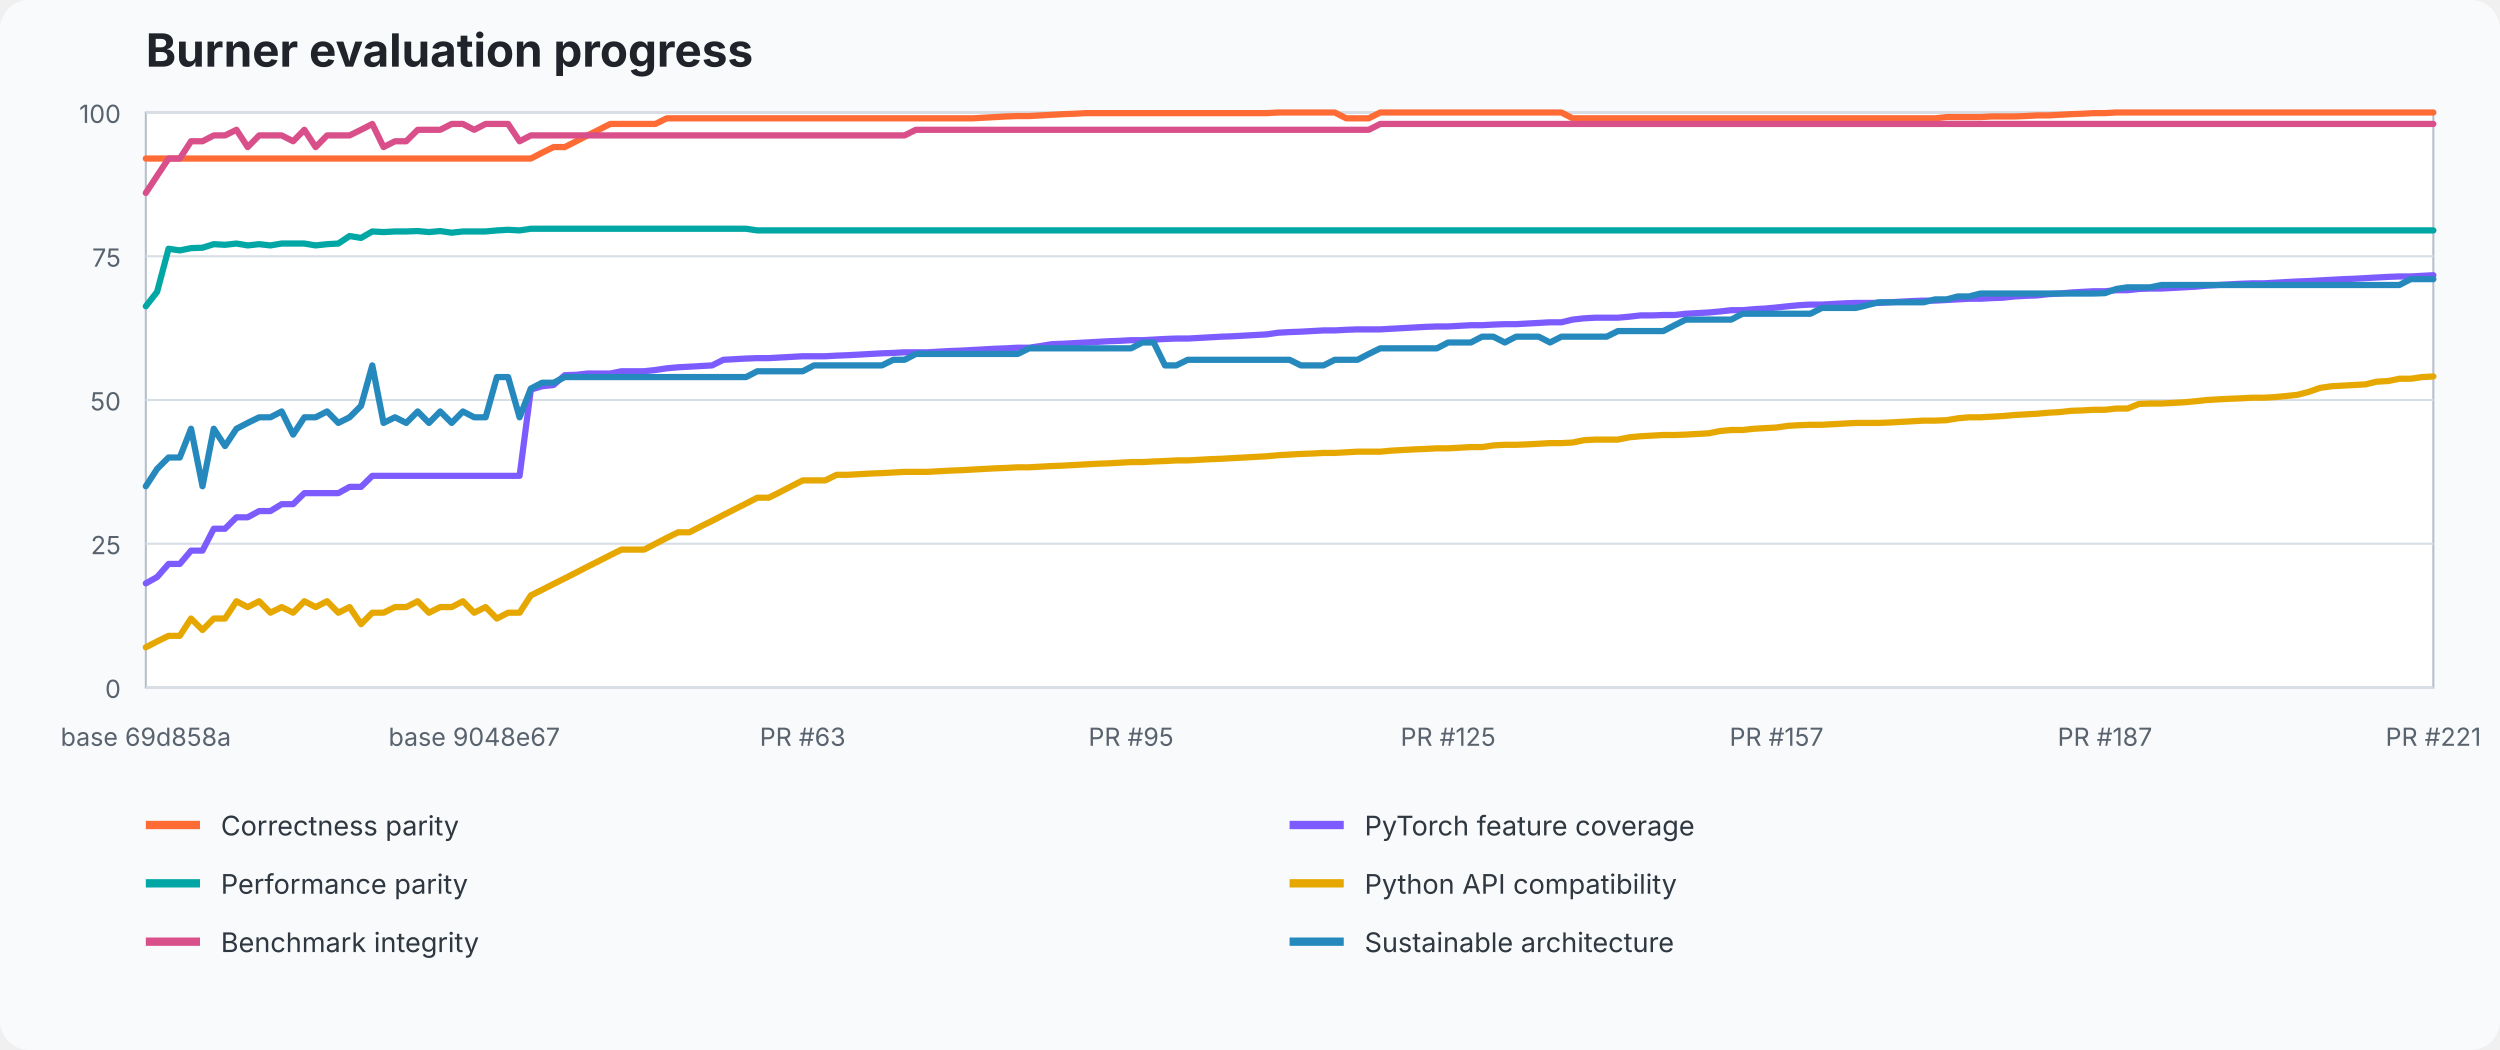
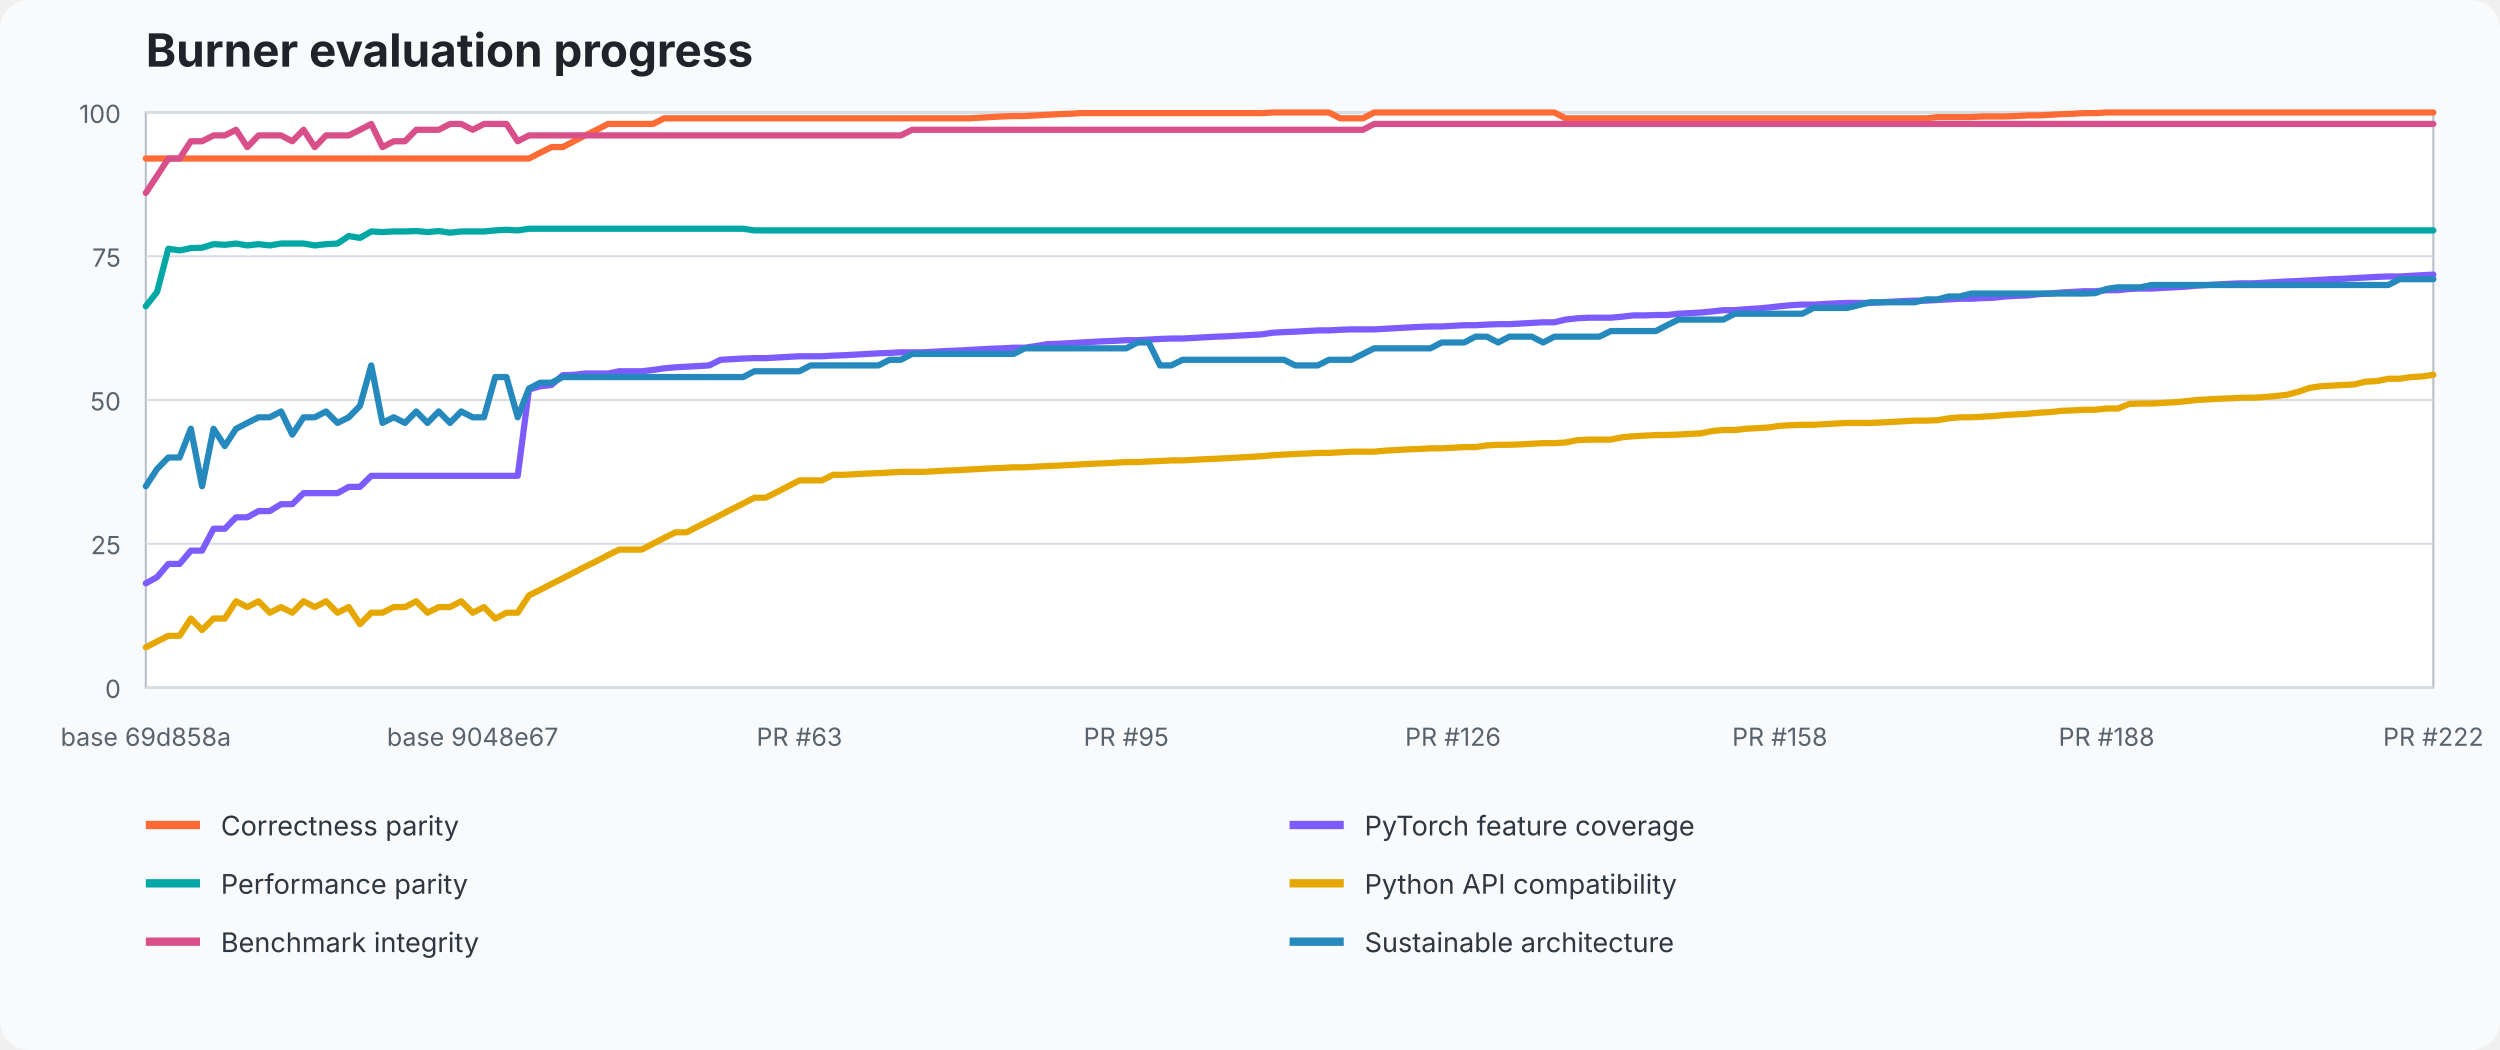
<svg xmlns="http://www.w3.org/2000/svg" width="1200" height="504" viewBox="0 0 1200 504" role="img" aria-labelledby="title desc">
  <style>text{font-family:ui-sans-serif,system-ui,-apple-system,BlinkMacSystemFont,"Segoe UI",sans-serif}.title{font-size:22px;font-weight:700;fill:#20242a}.axis{font-size:12px;fill:#59636e}.legend{font-size:13px;fill:#2f3740}.grid{stroke:#d8dee5;stroke-width:1}.plot{fill:#fff;stroke:#b7c0ca}</style>
  <rect width="100%" height="100%" fill="#f8fafc" rx="14" />
  <text x="70" y="32" class="title">Burner evaluation progress</text>
  <rect x="70" y="54" width="1098" height="276" class="plot" />
  <line x1="70" y1="330" x2="1168" y2="330" class="grid" />
  <text x="58" y="335" text-anchor="end" class="axis">0</text>
  <line x1="70" y1="261" x2="1168" y2="261" class="grid" />
  <text x="58" y="266" text-anchor="end" class="axis">25</text>
  <line x1="70" y1="192" x2="1168" y2="192" class="grid" />
  <text x="58" y="197" text-anchor="end" class="axis">50</text>
  <line x1="70" y1="123" x2="1168" y2="123" class="grid" />
  <text x="58" y="128" text-anchor="end" class="axis">75</text>
  <line x1="70" y1="54" x2="1168" y2="54" class="grid" />
  <text x="58" y="59" text-anchor="end" class="axis">100</text>
-   <polyline points="70.0,76.1 75.4,76.1 80.9,76.1 86.3,76.1 91.7,76.1 97.2,76.1 102.6,76.1 108.0,76.1 113.5,76.1 118.9,76.1 124.4,76.1 129.8,76.1 135.2,76.1 140.7,76.1 146.1,76.1 151.5,76.1 157.0,76.1 162.4,76.1 167.8,76.1 173.3,76.1 178.7,76.1 184.1,76.1 189.6,76.1 195.0,76.1 200.5,76.1 205.9,76.1 211.3,76.1 216.8,76.1 222.2,76.1 227.6,76.1 233.1,76.1 238.5,76.1 243.9,76.1 249.4,76.1 254.8,76.1 260.2,73.3 265.7,70.6 271.1,70.6 276.6,67.8 282.0,65.0 287.4,62.3 292.9,59.5 298.3,59.5 303.7,59.5 309.2,59.5 314.6,59.5 320.0,56.8 325.5,56.8 330.9,56.8 336.3,56.8 341.8,56.8 347.2,56.8 352.7,56.8 358.1,56.8 363.5,56.8 369.0,56.8 374.4,56.8 379.8,56.8 385.3,56.8 390.7,56.8 396.1,56.8 401.6,56.8 407.0,56.8 412.4,56.8 417.9,56.8 423.3,56.8 428.8,56.8 434.2,56.8 439.6,56.8 445.1,56.8 450.5,56.8 455.9,56.8 461.4,56.8 466.8,56.8 472.2,56.5 477.7,56.2 483.1,55.9 488.5,55.7 494.0,55.7 499.4,55.4 504.9,55.1 510.3,54.8 515.7,54.6 521.2,54.3 526.6,54.3 532.0,54.3 537.5,54.3 542.9,54.3 548.3,54.3 553.8,54.3 559.2,54.3 564.6,54.3 570.1,54.3 575.5,54.3 581.0,54.3 586.4,54.3 591.8,54.3 597.3,54.3 602.7,54.3 608.1,54.3 613.6,54.0 619.0,54.0 624.4,54.0 629.9,54.0 635.3,54.0 640.7,54.0 646.2,56.8 651.6,56.8 657.0,56.8 662.5,54.0 667.9,54.0 673.4,54.0 678.8,54.0 684.2,54.0 689.7,54.0 695.1,54.0 700.5,54.0 706.0,54.0 711.4,54.0 716.8,54.0 722.3,54.0 727.7,54.0 733.1,54.0 738.6,54.0 744.0,54.0 749.5,54.0 754.9,56.8 760.3,56.8 765.8,56.8 771.2,56.8 776.6,56.8 782.1,56.8 787.5,56.8 792.9,56.8 798.4,56.8 803.8,56.8 809.2,56.8 814.7,56.8 820.1,56.8 825.6,56.8 831.0,56.8 836.4,56.8 841.9,56.8 847.3,56.8 852.7,56.8 858.2,56.8 863.6,56.8 869.0,56.8 874.5,56.8 879.9,56.8 885.3,56.8 890.8,56.8 896.2,56.8 901.7,56.8 907.1,56.8 912.5,56.8 918.0,56.8 923.4,56.8 928.8,56.8 934.3,56.2 939.7,56.2 945.1,56.2 950.6,56.2 956.0,55.9 961.4,55.9 966.9,55.9 972.3,55.7 977.8,55.4 983.2,55.4 988.6,55.1 994.1,54.8 999.5,54.6 1004.9,54.3 1010.4,54.3 1015.8,54.0 1021.2,54.0 1026.7,54.0 1032.1,54.0 1037.5,54.0 1043.0,54.0 1048.4,54.0 1053.9,54.0 1059.3,54.0 1064.7,54.0 1070.2,54.0 1075.6,54.0 1081.0,54.0 1086.5,54.0 1091.9,54.0 1097.3,54.0 1102.8,54.0 1108.2,54.0 1113.6,54.0 1119.1,54.0 1124.5,54.0 1130.0,54.0 1135.4,54.0 1140.8,54.0 1146.3,54.0 1151.7,54.0 1157.1,54.0 1162.6,54.0 1168.0,54.0" fill="none" stroke="#ff6b35" stroke-width="3" stroke-linejoin="round" stroke-linecap="round" />
-   <polyline points="70.0,280.0 75.4,277.0 80.9,270.7 86.3,270.7 91.7,264.3 97.2,264.3 102.6,253.8 108.0,253.8 113.5,248.3 118.9,248.3 124.4,245.3 129.8,245.3 135.2,242.0 140.7,242.0 146.1,236.7 151.5,236.7 157.0,236.7 162.4,236.7 167.8,233.7 173.3,233.7 178.7,228.4 184.1,228.4 189.6,228.4 195.0,228.4 200.5,228.4 205.9,228.4 211.3,228.4 216.8,228.4 222.2,228.4 227.6,228.4 233.1,228.4 238.5,228.4 243.9,228.4 249.4,228.4 254.8,187.0 260.2,185.4 265.7,184.8 271.1,180.1 276.6,179.9 282.0,179.3 287.4,179.3 292.9,179.3 298.3,178.2 303.7,178.2 309.2,178.2 314.6,177.6 320.0,176.8 325.5,176.3 330.9,176.0 336.3,175.7 341.8,175.4 347.2,172.7 352.7,172.4 358.1,172.1 363.5,171.9 369.0,171.9 374.4,171.6 379.8,171.3 385.3,171.0 390.7,171.0 396.1,171.0 401.6,170.7 407.0,170.5 412.4,170.2 417.9,169.9 423.3,169.6 428.8,169.4 434.2,169.1 439.6,169.1 445.1,169.1 450.5,168.8 455.9,168.5 461.4,168.3 466.8,168.0 472.2,167.7 477.7,167.4 483.1,167.2 488.5,166.9 494.0,166.9 499.4,166.1 504.9,165.2 510.3,165.0 515.7,164.7 521.2,164.4 526.6,164.1 532.0,163.8 537.5,163.6 542.9,163.3 548.3,163.3 553.8,163.0 559.2,162.7 564.6,162.5 570.1,162.5 575.5,162.2 581.0,161.9 586.4,161.6 591.8,161.4 597.3,161.1 602.7,160.8 608.1,160.5 613.6,159.7 619.0,159.4 624.4,159.2 629.9,158.9 635.3,158.6 640.7,158.6 646.2,158.3 651.6,158.1 657.0,158.1 662.5,158.1 667.9,157.8 673.4,157.5 678.8,157.2 684.2,156.9 689.7,156.7 695.1,156.7 700.5,156.4 706.0,156.1 711.4,156.1 716.8,155.8 722.3,155.6 727.7,155.6 733.1,155.3 738.6,155.0 744.0,154.7 749.5,154.7 754.9,153.4 760.3,152.8 765.8,152.5 771.2,152.5 776.6,152.5 782.1,152.0 787.5,151.4 792.9,151.4 798.4,151.2 803.8,151.2 809.2,150.6 814.7,150.3 820.1,150.0 825.6,149.5 831.0,148.9 836.4,148.9 841.9,148.4 847.3,148.1 852.7,147.6 858.2,147.0 863.6,146.5 869.0,146.2 874.5,146.2 879.9,145.9 885.3,145.6 890.8,145.4 896.2,145.4 901.7,145.4 907.1,145.1 912.5,144.8 918.0,144.5 923.4,144.3 928.8,144.3 934.3,144.0 939.7,143.7 945.1,143.4 950.6,143.4 956.0,143.1 961.4,142.9 966.9,142.3 972.3,142.0 977.8,141.8 983.2,141.2 988.6,140.9 994.1,140.4 999.5,140.1 1004.9,139.8 1010.4,139.8 1015.8,139.3 1021.2,139.3 1026.7,138.7 1032.1,138.5 1037.5,138.5 1043.0,138.2 1048.4,137.9 1053.9,137.6 1059.3,137.1 1064.7,136.8 1070.2,136.5 1075.6,136.2 1081.0,136.0 1086.5,136.0 1091.9,135.7 1097.3,135.4 1102.8,135.1 1108.2,134.9 1113.6,134.6 1119.1,134.3 1124.5,134.0 1130.0,133.8 1135.4,133.5 1140.8,133.2 1146.3,132.9 1151.7,132.7 1157.1,132.7 1162.6,132.4 1168.0,132.1" fill="none" stroke="#7c5cff" stroke-width="3" stroke-linejoin="round" stroke-linecap="round" />
-   <polyline points="70.0,147.0 75.4,140.1 80.9,119.4 86.3,120.2 91.7,119.1 97.2,118.9 102.6,117.2 108.0,117.5 113.5,116.9 118.9,117.8 124.4,117.2 129.8,117.8 135.2,116.9 140.7,116.9 146.1,116.9 151.5,117.8 157.0,117.2 162.4,116.9 167.8,113.3 173.3,114.2 178.7,111.1 184.1,111.4 189.6,111.1 195.0,111.1 200.5,110.9 205.9,111.4 211.3,110.9 216.8,111.7 222.2,111.1 227.6,111.1 233.1,111.1 238.5,110.6 243.9,110.3 249.4,110.6 254.8,109.8 260.2,109.8 265.7,109.8 271.1,109.8 276.6,109.8 282.0,109.8 287.4,109.8 292.9,109.8 298.3,109.8 303.7,109.8 309.2,109.8 314.6,109.8 320.0,109.8 325.5,109.8 330.9,109.8 336.3,109.8 341.8,109.8 347.2,109.8 352.7,109.8 358.1,109.8 363.5,110.6 369.0,110.6 374.4,110.6 379.8,110.6 385.3,110.6 390.7,110.6 396.1,110.6 401.6,110.6 407.0,110.6 412.4,110.6 417.9,110.6 423.3,110.6 428.8,110.6 434.2,110.6 439.6,110.6 445.1,110.6 450.5,110.6 455.9,110.6 461.4,110.6 466.8,110.6 472.2,110.6 477.7,110.6 483.1,110.6 488.5,110.6 494.0,110.6 499.4,110.6 504.9,110.6 510.3,110.6 515.7,110.6 521.2,110.6 526.6,110.6 532.0,110.6 537.5,110.6 542.9,110.6 548.3,110.6 553.8,110.6 559.2,110.6 564.6,110.6 570.1,110.6 575.5,110.6 581.0,110.6 586.4,110.6 591.8,110.6 597.3,110.6 602.7,110.6 608.1,110.6 613.6,110.6 619.0,110.6 624.4,110.6 629.9,110.6 635.3,110.6 640.7,110.6 646.2,110.6 651.6,110.6 657.0,110.6 662.5,110.6 667.9,110.6 673.4,110.6 678.8,110.6 684.2,110.6 689.7,110.6 695.1,110.6 700.5,110.6 706.0,110.6 711.4,110.6 716.8,110.6 722.3,110.6 727.7,110.6 733.1,110.6 738.6,110.6 744.0,110.6 749.5,110.6 754.9,110.6 760.3,110.6 765.8,110.6 771.2,110.6 776.6,110.6 782.1,110.6 787.5,110.6 792.9,110.6 798.4,110.6 803.8,110.6 809.2,110.6 814.7,110.6 820.1,110.6 825.6,110.6 831.0,110.6 836.4,110.6 841.9,110.6 847.3,110.6 852.7,110.6 858.2,110.6 863.6,110.6 869.0,110.6 874.5,110.6 879.9,110.6 885.3,110.6 890.8,110.6 896.2,110.6 901.7,110.6 907.1,110.6 912.5,110.6 918.0,110.6 923.4,110.6 928.8,110.6 934.3,110.6 939.7,110.6 945.1,110.6 950.6,110.6 956.0,110.6 961.4,110.6 966.9,110.6 972.3,110.6 977.8,110.6 983.2,110.6 988.6,110.6 994.1,110.6 999.5,110.6 1004.9,110.6 1010.4,110.6 1015.8,110.6 1021.2,110.6 1026.7,110.6 1032.1,110.6 1037.5,110.6 1043.0,110.6 1048.4,110.6 1053.9,110.6 1059.3,110.6 1064.7,110.6 1070.2,110.6 1075.6,110.6 1081.0,110.6 1086.5,110.6 1091.9,110.6 1097.3,110.6 1102.8,110.6 1108.2,110.6 1113.6,110.6 1119.1,110.6 1124.5,110.6 1130.0,110.6 1135.4,110.6 1140.8,110.6 1146.3,110.6 1151.7,110.6 1157.1,110.6 1162.6,110.6 1168.0,110.6" fill="none" stroke="#00a7a5" stroke-width="3" stroke-linejoin="round" stroke-linecap="round" />
-   <polyline points="70.0,310.7 75.4,307.9 80.9,305.2 86.3,305.2 91.7,296.9 97.2,302.4 102.6,296.9 108.0,296.9 113.5,288.6 118.9,291.4 124.4,288.6 129.8,294.1 135.2,291.4 140.7,294.1 146.1,288.6 151.5,291.4 157.0,288.6 162.4,294.1 167.8,291.4 173.3,299.6 178.7,294.1 184.1,294.1 189.6,291.4 195.0,291.4 200.5,288.6 205.9,294.1 211.3,291.4 216.8,291.4 222.2,288.6 227.6,294.1 233.1,291.4 238.5,296.9 243.9,294.1 249.4,294.1 254.8,285.8 260.2,283.1 265.7,280.3 271.1,277.6 276.6,274.8 282.0,272.0 287.4,269.3 292.9,266.5 298.3,263.8 303.7,263.8 309.2,263.8 314.6,261.0 320.0,258.2 325.5,255.5 330.9,255.5 336.3,252.7 341.8,250.0 347.2,247.2 352.7,244.4 358.1,241.7 363.5,238.9 369.0,238.9 374.4,236.2 379.8,233.4 385.3,230.6 390.7,230.6 396.1,230.6 401.6,227.9 407.0,227.9 412.4,227.6 417.9,227.3 423.3,227.1 428.8,226.8 434.2,226.5 439.6,226.5 445.1,226.5 450.5,226.2 455.9,225.9 461.4,225.7 466.8,225.4 472.2,225.1 477.7,224.8 483.1,224.6 488.5,224.3 494.0,224.3 499.4,224.0 504.9,223.7 510.3,223.5 515.7,223.2 521.2,222.9 526.6,222.6 532.0,222.4 537.5,222.1 542.9,221.8 548.3,221.8 553.8,221.5 559.2,221.3 564.6,221.0 570.1,221.0 575.5,220.7 581.0,220.4 586.4,220.2 591.8,219.9 597.3,219.6 602.7,219.3 608.1,219.0 613.6,218.5 619.0,218.2 624.4,217.9 629.9,217.7 635.3,217.4 640.7,217.4 646.2,217.1 651.6,216.8 657.0,216.8 662.5,216.8 667.9,216.3 673.4,216.0 678.8,215.7 684.2,215.5 689.7,215.2 695.1,215.2 700.5,214.9 706.0,214.6 711.4,214.6 716.8,213.8 722.3,213.5 727.7,213.5 733.1,213.3 738.6,213.0 744.0,212.7 749.5,212.7 754.9,212.4 760.3,211.3 765.8,211.0 771.2,211.0 776.6,211.0 782.1,209.9 787.5,209.4 792.9,209.1 798.4,208.8 803.8,208.8 809.2,208.6 814.7,208.3 820.1,208.0 825.6,206.9 831.0,206.4 836.4,206.4 841.9,205.8 847.3,205.5 852.7,205.2 858.2,204.4 863.6,204.1 869.0,203.9 874.5,203.9 879.9,203.6 885.3,203.3 890.8,203.0 896.2,203.0 901.7,203.0 907.1,202.8 912.5,202.5 918.0,202.2 923.4,201.9 928.8,201.9 934.3,201.7 939.7,200.8 945.1,200.3 950.6,200.3 956.0,200.0 961.4,199.7 966.9,199.2 972.3,198.9 977.8,198.6 983.2,198.1 988.6,197.8 994.1,197.2 999.5,197.0 1004.9,196.7 1010.4,196.7 1015.8,196.1 1021.2,196.1 1026.7,193.9 1032.1,193.7 1037.5,193.7 1043.0,193.4 1048.4,193.1 1053.9,192.6 1059.3,192.0 1064.7,191.7 1070.2,191.4 1075.6,191.2 1081.0,190.9 1086.5,190.9 1091.9,190.6 1097.3,190.1 1102.8,189.5 1108.2,188.1 1113.6,186.2 1119.1,185.4 1124.5,185.1 1130.0,184.8 1135.4,184.5 1140.8,183.2 1146.3,182.9 1151.7,181.8 1157.1,181.8 1162.6,181.0 1168.0,180.7" fill="none" stroke="#e6a700" stroke-width="3" stroke-linejoin="round" stroke-linecap="round" />
-   <polyline points="70.0,92.6 75.4,84.4 80.9,76.1 86.3,76.1 91.7,67.8 97.2,67.8 102.6,65.0 108.0,65.0 113.5,62.3 118.9,70.6 124.4,65.0 129.8,65.0 135.2,65.0 140.7,67.8 146.1,62.3 151.5,70.6 157.0,65.0 162.4,65.0 167.8,65.0 173.3,62.3 178.7,59.5 184.1,70.6 189.6,67.8 195.0,67.8 200.5,62.3 205.9,62.3 211.3,62.3 216.8,59.5 222.2,59.5 227.6,62.3 233.1,59.5 238.5,59.5 243.9,59.5 249.4,67.8 254.8,65.0 260.2,65.0 265.7,65.0 271.1,65.0 276.6,65.0 282.0,65.0 287.4,65.0 292.9,65.0 298.3,65.0 303.7,65.0 309.2,65.0 314.6,65.0 320.0,65.0 325.5,65.0 330.9,65.0 336.3,65.0 341.8,65.0 347.2,65.0 352.7,65.0 358.1,65.0 363.5,65.0 369.0,65.0 374.4,65.0 379.8,65.0 385.3,65.0 390.7,65.0 396.1,65.0 401.6,65.0 407.0,65.0 412.4,65.0 417.9,65.0 423.3,65.0 428.8,65.0 434.2,65.0 439.6,62.3 445.1,62.3 450.5,62.3 455.9,62.3 461.4,62.3 466.8,62.3 472.2,62.3 477.7,62.3 483.1,62.3 488.5,62.3 494.0,62.3 499.4,62.3 504.9,62.3 510.3,62.3 515.7,62.3 521.2,62.3 526.6,62.3 532.0,62.3 537.5,62.3 542.9,62.3 548.3,62.3 553.8,62.3 559.2,62.3 564.6,62.3 570.1,62.3 575.5,62.3 581.0,62.3 586.4,62.3 591.8,62.3 597.3,62.3 602.7,62.3 608.1,62.3 613.6,62.3 619.0,62.3 624.4,62.3 629.9,62.3 635.3,62.3 640.7,62.3 646.2,62.3 651.6,62.3 657.0,62.3 662.5,59.5 667.9,59.5 673.4,59.5 678.8,59.5 684.2,59.5 689.7,59.5 695.1,59.5 700.5,59.5 706.0,59.5 711.4,59.5 716.8,59.5 722.3,59.5 727.7,59.5 733.1,59.5 738.6,59.5 744.0,59.5 749.5,59.5 754.9,59.5 760.3,59.5 765.8,59.5 771.2,59.5 776.6,59.5 782.1,59.5 787.5,59.5 792.9,59.5 798.4,59.5 803.8,59.5 809.2,59.5 814.7,59.5 820.1,59.5 825.6,59.5 831.0,59.5 836.4,59.5 841.9,59.5 847.3,59.5 852.7,59.5 858.2,59.5 863.6,59.5 869.0,59.5 874.5,59.5 879.9,59.5 885.3,59.5 890.8,59.5 896.2,59.5 901.7,59.5 907.1,59.5 912.5,59.5 918.0,59.5 923.4,59.5 928.8,59.5 934.3,59.5 939.7,59.5 945.1,59.5 950.6,59.5 956.0,59.5 961.4,59.5 966.9,59.5 972.3,59.5 977.8,59.5 983.2,59.5 988.6,59.5 994.1,59.5 999.5,59.5 1004.9,59.5 1010.4,59.5 1015.8,59.5 1021.2,59.5 1026.7,59.5 1032.1,59.5 1037.5,59.5 1043.0,59.5 1048.4,59.5 1053.9,59.5 1059.3,59.5 1064.7,59.5 1070.2,59.5 1075.6,59.5 1081.0,59.5 1086.5,59.5 1091.9,59.5 1097.3,59.5 1102.8,59.5 1108.2,59.5 1113.6,59.5 1119.1,59.5 1124.5,59.5 1130.0,59.5 1135.4,59.5 1140.8,59.5 1146.3,59.5 1151.7,59.5 1157.1,59.5 1162.6,59.5 1168.0,59.5" fill="none" stroke="#d94f8a" stroke-width="3" stroke-linejoin="round" stroke-linecap="round" />
-   <polyline points="70.0,233.4 75.4,225.1 80.9,219.6 86.3,219.6 91.7,205.8 97.2,233.4 102.6,205.8 108.0,214.1 113.5,205.8 118.9,203.0 124.4,200.3 129.8,200.3 135.2,197.5 140.7,208.6 146.1,200.3 151.5,200.3 157.0,197.5 162.4,203.0 167.8,200.3 173.3,194.8 178.7,175.4 184.1,203.0 189.6,200.3 195.0,203.0 200.5,197.5 205.9,203.0 211.3,197.5 216.8,203.0 222.2,197.5 227.6,200.3 233.1,200.3 238.5,181.0 243.9,181.0 249.4,200.3 254.8,186.5 260.2,183.7 265.7,183.7 271.1,181.0 276.6,181.0 282.0,181.0 287.4,181.0 292.9,181.0 298.3,181.0 303.7,181.0 309.2,181.0 314.6,181.0 320.0,181.0 325.5,181.0 330.9,181.0 336.3,181.0 341.8,181.0 347.2,181.0 352.7,181.0 358.1,181.0 363.5,178.2 369.0,178.2 374.4,178.2 379.8,178.2 385.3,178.2 390.7,175.4 396.1,175.4 401.6,175.4 407.0,175.4 412.4,175.4 417.9,175.4 423.3,175.4 428.8,172.7 434.2,172.7 439.6,169.9 445.1,169.9 450.5,169.9 455.9,169.9 461.4,169.9 466.8,169.9 472.2,169.9 477.7,169.9 483.1,169.9 488.5,169.9 494.0,167.2 499.4,167.2 504.9,167.2 510.3,167.2 515.7,167.2 521.2,167.2 526.6,167.2 532.0,167.2 537.5,167.2 542.9,167.2 548.3,164.4 553.8,164.4 559.2,175.4 564.6,175.4 570.1,172.7 575.5,172.7 581.0,172.7 586.4,172.7 591.8,172.7 597.3,172.7 602.7,172.7 608.1,172.7 613.6,172.7 619.0,172.7 624.4,175.4 629.9,175.4 635.3,175.4 640.7,172.7 646.2,172.7 651.6,172.7 657.0,169.9 662.5,167.2 667.9,167.2 673.4,167.2 678.8,167.2 684.2,167.2 689.7,167.2 695.1,164.4 700.5,164.4 706.0,164.4 711.4,161.6 716.8,161.6 722.3,164.4 727.7,161.6 733.1,161.6 738.6,161.6 744.0,164.4 749.5,161.6 754.9,161.6 760.3,161.6 765.8,161.6 771.2,161.6 776.6,158.9 782.1,158.9 787.5,158.9 792.9,158.9 798.4,158.9 803.8,156.1 809.2,153.4 814.7,153.4 820.1,153.4 825.6,153.4 831.0,153.4 836.4,150.6 841.9,150.6 847.3,150.6 852.7,150.6 858.2,150.6 863.6,150.6 869.0,150.6 874.5,147.8 879.9,147.8 885.3,147.8 890.8,147.8 896.2,146.5 901.7,145.1 907.1,145.1 912.5,145.1 918.0,145.1 923.4,145.1 928.8,143.7 934.3,143.7 939.7,142.3 945.1,142.3 950.6,140.9 956.0,140.9 961.4,140.9 966.9,140.9 972.3,140.9 977.8,140.9 983.2,140.9 988.6,140.9 994.1,140.9 999.5,140.9 1004.9,140.9 1010.4,140.7 1015.8,138.7 1021.2,137.9 1026.7,137.9 1032.1,137.9 1037.5,136.8 1043.0,136.8 1048.4,136.8 1053.9,136.8 1059.3,136.8 1064.7,136.8 1070.2,136.8 1075.6,136.8 1081.0,136.8 1086.5,136.8 1091.9,136.8 1097.3,136.8 1102.8,136.8 1108.2,136.8 1113.6,136.8 1119.1,136.8 1124.5,136.8 1130.0,136.8 1135.4,136.8 1140.8,136.8 1146.3,136.8 1151.7,136.8 1157.1,134.0 1162.6,134.0 1168.0,134.0" fill="none" stroke="#2589bd" stroke-width="3" stroke-linejoin="round" stroke-linecap="round" />
+   <polyline points="70.0,76.1 75.4,76.1 80.8,76.1 86.2,76.1 91.6,76.1 97.0,76.1 102.5,76.1 107.9,76.1 113.3,76.1 118.7,76.1 124.1,76.1 129.5,76.1 134.9,76.1 140.3,76.1 145.7,76.1 151.1,76.1 156.5,76.1 162.0,76.1 167.4,76.1 172.8,76.1 178.2,76.1 183.6,76.1 189.0,76.1 194.4,76.1 199.8,76.1 205.2,76.1 210.6,76.1 216.0,76.1 221.4,76.1 226.9,76.1 232.3,76.1 237.7,76.1 243.1,76.1 248.5,76.1 253.9,76.1 259.3,73.3 264.7,70.6 270.1,70.6 275.5,67.8 280.9,65.0 286.4,62.3 291.8,59.5 297.2,59.5 302.6,59.5 308.0,59.5 313.4,59.5 318.8,56.8 324.2,56.8 329.6,56.8 335.0,56.8 340.4,56.8 345.9,56.8 351.3,56.8 356.7,56.8 362.1,56.8 367.5,56.8 372.9,56.8 378.3,56.8 383.7,56.8 389.1,56.8 394.5,56.8 399.9,56.8 405.3,56.8 410.8,56.8 416.2,56.8 421.6,56.8 427.0,56.8 432.4,56.8 437.8,56.8 443.2,56.8 448.6,56.8 454.0,56.8 459.4,56.8 464.8,56.8 470.3,56.5 475.7,56.2 481.1,55.9 486.5,55.7 491.9,55.7 497.3,55.4 502.7,55.1 508.1,54.8 513.5,54.6 518.9,54.3 524.3,54.3 529.8,54.3 535.2,54.3 540.6,54.3 546.0,54.3 551.4,54.3 556.8,54.3 562.2,54.3 567.6,54.3 573.0,54.3 578.4,54.3 583.8,54.3 589.3,54.3 594.7,54.3 600.1,54.3 605.5,54.3 610.9,54.0 616.3,54.0 621.7,54.0 627.1,54.0 632.5,54.0 637.9,54.0 643.3,56.8 648.7,56.8 654.2,56.8 659.6,54.0 665.0,54.0 670.4,54.0 675.8,54.0 681.2,54.0 686.6,54.0 692.0,54.0 697.4,54.0 702.8,54.0 708.2,54.0 713.7,54.0 719.1,54.0 724.5,54.0 729.9,54.0 735.3,54.0 740.7,54.0 746.1,54.0 751.5,56.8 756.9,56.8 762.3,56.8 767.7,56.8 773.2,56.8 778.6,56.8 784.0,56.8 789.4,56.8 794.8,56.8 800.2,56.8 805.6,56.8 811.0,56.8 816.4,56.8 821.8,56.8 827.2,56.8 832.7,56.8 838.1,56.8 843.5,56.8 848.9,56.8 854.3,56.8 859.7,56.8 865.1,56.8 870.5,56.8 875.9,56.8 881.3,56.8 886.7,56.8 892.1,56.8 897.6,56.8 903.0,56.8 908.4,56.8 913.8,56.8 919.2,56.8 924.6,56.8 930.0,56.2 935.4,56.2 940.8,56.2 946.2,56.2 951.6,55.9 957.1,55.9 962.5,55.9 967.9,55.7 973.3,55.4 978.7,55.4 984.1,55.1 989.5,54.8 994.9,54.6 1000.3,54.3 1005.7,54.3 1011.1,54.0 1016.6,54.0 1022.0,54.0 1027.4,54.0 1032.8,54.0 1038.2,54.0 1043.6,54.0 1049.0,54.0 1054.4,54.0 1059.8,54.0 1065.2,54.0 1070.6,54.0 1076.0,54.0 1081.5,54.0 1086.9,54.0 1092.3,54.0 1097.7,54.0 1103.1,54.0 1108.5,54.0 1113.9,54.0 1119.3,54.0 1124.7,54.0 1130.1,54.0 1135.5,54.0 1141.0,54.0 1146.4,54.0 1151.8,54.0 1157.2,54.0 1162.6,54.0 1168.0,54.0" fill="none" stroke="#ff6b35" stroke-width="3" stroke-linejoin="round" stroke-linecap="round" />
+   <polyline points="70.0,280.0 75.4,277.0 80.8,270.7 86.2,270.7 91.6,264.3 97.0,264.3 102.5,253.8 107.9,253.8 113.3,248.3 118.7,248.3 124.1,245.3 129.5,245.3 134.9,242.0 140.3,242.0 145.7,236.7 151.1,236.7 156.5,236.7 162.0,236.7 167.4,233.7 172.8,233.7 178.2,228.4 183.6,228.4 189.0,228.4 194.4,228.4 199.8,228.4 205.2,228.4 210.6,228.4 216.0,228.4 221.4,228.4 226.9,228.4 232.3,228.4 237.7,228.4 243.1,228.4 248.5,228.4 253.9,187.0 259.3,185.4 264.7,184.8 270.1,180.1 275.5,179.9 280.9,179.3 286.4,179.3 291.8,179.3 297.2,178.2 302.6,178.2 308.0,178.2 313.4,177.6 318.8,176.8 324.2,176.3 329.6,176.0 335.0,175.7 340.4,175.4 345.9,172.7 351.3,172.4 356.7,172.1 362.1,171.9 367.5,171.9 372.9,171.6 378.3,171.3 383.7,171.0 389.1,171.0 394.5,171.0 399.9,170.7 405.3,170.5 410.8,170.2 416.2,169.9 421.6,169.6 427.0,169.4 432.4,169.1 437.8,169.1 443.2,169.1 448.6,168.8 454.0,168.5 459.4,168.3 464.8,168.0 470.3,167.7 475.7,167.4 481.1,167.2 486.5,166.9 491.9,166.9 497.3,166.1 502.7,165.2 508.1,165.0 513.5,164.7 518.9,164.4 524.3,164.1 529.8,163.8 535.2,163.6 540.6,163.3 546.0,163.3 551.4,163.0 556.8,162.7 562.2,162.5 567.6,162.5 573.0,162.2 578.4,161.9 583.8,161.6 589.3,161.4 594.7,161.1 600.1,160.8 605.5,160.5 610.9,159.7 616.3,159.4 621.7,159.2 627.1,158.9 632.5,158.6 637.9,158.6 643.3,158.3 648.7,158.1 654.2,158.1 659.6,158.1 665.0,157.8 670.4,157.5 675.8,157.2 681.2,156.9 686.6,156.7 692.0,156.7 697.4,156.4 702.8,156.1 708.2,156.1 713.7,155.8 719.1,155.6 724.5,155.6 729.9,155.3 735.3,155.0 740.7,154.7 746.1,154.7 751.5,153.4 756.9,152.8 762.3,152.5 767.7,152.5 773.2,152.5 778.6,152.0 784.0,151.4 789.4,151.4 794.8,151.2 800.2,151.2 805.6,150.6 811.0,150.3 816.4,150.0 821.8,149.5 827.2,148.9 832.7,148.9 838.1,148.4 843.5,148.1 848.9,147.6 854.3,147.0 859.7,146.5 865.1,146.2 870.5,146.2 875.9,145.9 881.3,145.6 886.7,145.4 892.1,145.4 897.6,145.4 903.0,145.1 908.4,144.8 913.8,144.5 919.2,144.3 924.6,144.3 930.0,144.0 935.4,143.7 940.8,143.4 946.2,143.4 951.6,143.1 957.1,142.9 962.5,142.3 967.9,142.0 973.3,141.8 978.7,141.2 984.1,140.9 989.5,140.4 994.9,140.1 1000.3,139.8 1005.7,139.8 1011.1,139.3 1016.6,139.3 1022.0,138.7 1027.4,138.5 1032.8,138.5 1038.2,138.2 1043.6,137.9 1049.0,137.6 1054.4,137.1 1059.8,136.8 1065.2,136.5 1070.6,136.2 1076.0,136.0 1081.5,136.0 1086.9,135.7 1092.3,135.4 1097.7,135.1 1103.1,134.9 1108.5,134.6 1113.9,134.3 1119.3,134.0 1124.7,133.8 1130.1,133.5 1135.5,133.2 1141.0,132.9 1146.4,132.7 1151.8,132.7 1157.2,132.4 1162.6,132.1 1168.0,131.8" fill="none" stroke="#7c5cff" stroke-width="3" stroke-linejoin="round" stroke-linecap="round" />
+   <polyline points="70.0,147.0 75.4,140.1 80.8,119.4 86.2,120.2 91.6,119.1 97.0,118.9 102.5,117.2 107.9,117.5 113.3,116.9 118.7,117.8 124.1,117.2 129.5,117.8 134.9,116.9 140.3,116.9 145.7,116.9 151.1,117.8 156.5,117.2 162.0,116.9 167.4,113.3 172.8,114.2 178.2,111.1 183.6,111.4 189.0,111.1 194.4,111.1 199.8,110.9 205.2,111.4 210.6,110.9 216.0,111.7 221.4,111.1 226.9,111.1 232.3,111.1 237.7,110.6 243.1,110.3 248.5,110.6 253.9,109.8 259.3,109.8 264.7,109.8 270.1,109.8 275.5,109.8 280.9,109.8 286.4,109.8 291.8,109.8 297.2,109.8 302.6,109.8 308.0,109.8 313.4,109.8 318.8,109.8 324.2,109.8 329.6,109.8 335.0,109.8 340.4,109.8 345.9,109.8 351.3,109.8 356.7,109.8 362.1,110.6 367.5,110.6 372.9,110.6 378.3,110.6 383.7,110.6 389.1,110.6 394.5,110.6 399.9,110.6 405.3,110.6 410.8,110.6 416.2,110.6 421.6,110.6 427.0,110.6 432.4,110.6 437.8,110.6 443.2,110.6 448.6,110.6 454.0,110.6 459.4,110.6 464.8,110.6 470.3,110.6 475.7,110.6 481.1,110.6 486.5,110.6 491.9,110.6 497.3,110.6 502.7,110.6 508.1,110.6 513.5,110.6 518.9,110.6 524.3,110.6 529.8,110.6 535.2,110.6 540.6,110.6 546.0,110.6 551.4,110.6 556.8,110.6 562.2,110.6 567.6,110.6 573.0,110.6 578.4,110.6 583.8,110.6 589.3,110.6 594.7,110.6 600.1,110.6 605.5,110.6 610.9,110.6 616.3,110.6 621.7,110.6 627.1,110.6 632.5,110.6 637.9,110.6 643.3,110.6 648.7,110.6 654.2,110.6 659.6,110.6 665.0,110.6 670.4,110.6 675.8,110.6 681.2,110.6 686.6,110.6 692.0,110.6 697.4,110.6 702.8,110.6 708.2,110.6 713.7,110.6 719.1,110.6 724.5,110.6 729.9,110.6 735.3,110.6 740.7,110.6 746.1,110.6 751.5,110.6 756.9,110.6 762.3,110.6 767.7,110.6 773.2,110.6 778.6,110.6 784.0,110.6 789.4,110.6 794.8,110.6 800.2,110.6 805.6,110.6 811.0,110.6 816.4,110.6 821.8,110.6 827.2,110.6 832.7,110.6 838.1,110.6 843.5,110.6 848.9,110.6 854.3,110.6 859.7,110.6 865.1,110.6 870.5,110.6 875.9,110.6 881.3,110.6 886.7,110.6 892.1,110.6 897.6,110.6 903.0,110.6 908.4,110.6 913.8,110.6 919.2,110.6 924.6,110.6 930.0,110.6 935.4,110.6 940.8,110.6 946.2,110.6 951.6,110.6 957.1,110.6 962.5,110.6 967.9,110.6 973.3,110.6 978.7,110.6 984.1,110.6 989.5,110.6 994.9,110.6 1000.3,110.6 1005.7,110.6 1011.1,110.6 1016.6,110.6 1022.0,110.6 1027.4,110.6 1032.8,110.6 1038.2,110.6 1043.6,110.6 1049.0,110.6 1054.4,110.6 1059.8,110.6 1065.2,110.6 1070.6,110.6 1076.0,110.6 1081.5,110.6 1086.9,110.6 1092.3,110.6 1097.7,110.6 1103.1,110.6 1108.5,110.6 1113.9,110.6 1119.3,110.6 1124.7,110.6 1130.1,110.6 1135.5,110.6 1141.0,110.6 1146.4,110.6 1151.8,110.6 1157.2,110.6 1162.6,110.6 1168.0,110.6" fill="none" stroke="#00a7a5" stroke-width="3" stroke-linejoin="round" stroke-linecap="round" />
+   <polyline points="70.0,310.7 75.4,307.9 80.8,305.2 86.2,305.2 91.6,296.9 97.0,302.4 102.5,296.9 107.9,296.9 113.3,288.6 118.7,291.4 124.1,288.6 129.5,294.1 134.9,291.4 140.3,294.1 145.7,288.6 151.1,291.4 156.5,288.6 162.0,294.1 167.4,291.4 172.8,299.6 178.2,294.1 183.6,294.1 189.0,291.4 194.4,291.4 199.8,288.6 205.2,294.1 210.6,291.4 216.0,291.4 221.4,288.6 226.9,294.1 232.3,291.4 237.7,296.9 243.1,294.1 248.5,294.1 253.9,285.8 259.3,283.1 264.7,280.3 270.1,277.6 275.5,274.8 280.9,272.0 286.4,269.3 291.8,266.5 297.2,263.8 302.6,263.8 308.0,263.8 313.4,261.0 318.8,258.2 324.2,255.5 329.6,255.5 335.0,252.7 340.4,250.0 345.9,247.2 351.3,244.4 356.7,241.7 362.1,238.9 367.5,238.9 372.9,236.2 378.3,233.4 383.7,230.6 389.1,230.6 394.5,230.6 399.9,227.9 405.3,227.9 410.8,227.6 416.2,227.3 421.6,227.1 427.0,226.8 432.4,226.5 437.8,226.5 443.2,226.5 448.6,226.2 454.0,225.9 459.4,225.7 464.8,225.4 470.3,225.1 475.7,224.8 481.1,224.6 486.5,224.3 491.9,224.3 497.3,224.0 502.7,223.7 508.1,223.5 513.5,223.2 518.9,222.9 524.3,222.6 529.8,222.4 535.2,222.1 540.6,221.8 546.0,221.8 551.4,221.5 556.8,221.3 562.2,221.0 567.6,221.0 573.0,220.7 578.4,220.4 583.8,220.2 589.3,219.9 594.7,219.6 600.1,219.3 605.5,219.0 610.9,218.5 616.3,218.2 621.7,217.9 627.1,217.7 632.5,217.4 637.9,217.4 643.3,217.1 648.7,216.8 654.2,216.8 659.6,216.8 665.0,216.3 670.4,216.0 675.8,215.7 681.2,215.5 686.6,215.2 692.0,215.2 697.4,214.9 702.8,214.6 708.2,214.6 713.7,213.8 719.1,213.5 724.5,213.5 729.9,213.3 735.3,213.0 740.7,212.7 746.1,212.7 751.5,212.4 756.9,211.3 762.3,211.0 767.7,211.0 773.2,211.0 778.6,209.9 784.0,209.4 789.4,209.1 794.8,208.8 800.2,208.8 805.6,208.6 811.0,208.3 816.4,208.0 821.8,206.9 827.2,206.4 832.7,206.4 838.1,205.8 843.5,205.5 848.9,205.2 854.3,204.4 859.7,204.1 865.1,203.9 870.5,203.9 875.9,203.6 881.3,203.3 886.7,203.0 892.1,203.0 897.6,203.0 903.0,202.8 908.4,202.5 913.8,202.2 919.2,201.9 924.6,201.9 930.0,201.7 935.4,200.8 940.8,200.3 946.2,200.3 951.6,200.0 957.1,199.7 962.5,199.2 967.9,198.9 973.3,198.6 978.7,198.1 984.1,197.8 989.5,197.2 994.9,197.0 1000.3,196.7 1005.7,196.7 1011.1,196.1 1016.6,196.1 1022.0,193.9 1027.4,193.7 1032.8,193.7 1038.2,193.4 1043.6,193.1 1049.0,192.6 1054.4,192.0 1059.8,191.7 1065.2,191.4 1070.6,191.2 1076.0,190.9 1081.5,190.9 1086.9,190.6 1092.3,190.1 1097.7,189.5 1103.1,188.1 1108.5,186.2 1113.9,185.4 1119.3,185.1 1124.7,184.8 1130.1,184.5 1135.5,183.2 1141.0,182.9 1146.4,181.8 1151.8,181.8 1157.2,181.0 1162.6,180.7 1168.0,179.9" fill="none" stroke="#e6a700" stroke-width="3" stroke-linejoin="round" stroke-linecap="round" />
+   <polyline points="70.0,92.6 75.4,84.4 80.8,76.1 86.2,76.1 91.6,67.8 97.0,67.8 102.5,65.0 107.9,65.0 113.3,62.3 118.7,70.6 124.1,65.0 129.5,65.0 134.9,65.0 140.3,67.8 145.7,62.3 151.1,70.6 156.5,65.0 162.0,65.0 167.4,65.0 172.8,62.3 178.2,59.5 183.6,70.6 189.0,67.8 194.4,67.8 199.8,62.3 205.2,62.3 210.6,62.3 216.0,59.5 221.4,59.5 226.9,62.3 232.3,59.5 237.7,59.5 243.1,59.5 248.5,67.8 253.9,65.0 259.3,65.0 264.7,65.0 270.1,65.0 275.5,65.0 280.9,65.0 286.4,65.0 291.8,65.0 297.2,65.0 302.6,65.0 308.0,65.0 313.4,65.0 318.8,65.0 324.2,65.0 329.6,65.0 335.0,65.0 340.4,65.0 345.9,65.0 351.3,65.0 356.7,65.0 362.1,65.0 367.5,65.0 372.9,65.0 378.3,65.0 383.7,65.0 389.1,65.0 394.5,65.0 399.9,65.0 405.3,65.0 410.8,65.0 416.2,65.0 421.6,65.0 427.0,65.0 432.4,65.0 437.8,62.3 443.2,62.3 448.6,62.3 454.0,62.3 459.4,62.3 464.8,62.3 470.3,62.3 475.7,62.3 481.1,62.3 486.5,62.3 491.9,62.3 497.3,62.3 502.7,62.3 508.1,62.3 513.5,62.3 518.9,62.3 524.3,62.3 529.8,62.3 535.2,62.3 540.6,62.3 546.0,62.3 551.4,62.3 556.8,62.3 562.2,62.3 567.6,62.3 573.0,62.3 578.4,62.3 583.8,62.3 589.3,62.3 594.7,62.3 600.1,62.3 605.5,62.3 610.9,62.3 616.3,62.3 621.7,62.3 627.1,62.3 632.5,62.3 637.9,62.3 643.3,62.3 648.7,62.3 654.2,62.3 659.6,59.5 665.0,59.5 670.4,59.5 675.8,59.5 681.2,59.5 686.6,59.5 692.0,59.5 697.4,59.5 702.8,59.5 708.2,59.5 713.7,59.5 719.1,59.5 724.5,59.5 729.9,59.5 735.3,59.5 740.7,59.5 746.1,59.5 751.5,59.5 756.9,59.5 762.3,59.5 767.7,59.5 773.2,59.5 778.6,59.5 784.0,59.5 789.4,59.5 794.8,59.5 800.2,59.5 805.6,59.5 811.0,59.5 816.4,59.5 821.8,59.5 827.2,59.5 832.7,59.5 838.1,59.5 843.5,59.5 848.9,59.5 854.3,59.5 859.7,59.5 865.1,59.5 870.5,59.5 875.9,59.5 881.3,59.5 886.7,59.5 892.1,59.5 897.6,59.5 903.0,59.5 908.4,59.5 913.8,59.5 919.2,59.5 924.6,59.5 930.0,59.5 935.4,59.5 940.8,59.5 946.2,59.5 951.6,59.5 957.1,59.5 962.5,59.5 967.9,59.5 973.3,59.5 978.7,59.5 984.1,59.5 989.5,59.5 994.9,59.5 1000.3,59.5 1005.7,59.5 1011.1,59.5 1016.6,59.5 1022.0,59.5 1027.4,59.5 1032.8,59.5 1038.2,59.5 1043.6,59.5 1049.0,59.5 1054.4,59.5 1059.8,59.5 1065.2,59.5 1070.6,59.5 1076.0,59.5 1081.5,59.5 1086.9,59.5 1092.3,59.5 1097.7,59.5 1103.1,59.5 1108.5,59.5 1113.9,59.5 1119.3,59.5 1124.7,59.5 1130.1,59.5 1135.5,59.5 1141.0,59.5 1146.4,59.5 1151.8,59.5 1157.2,59.5 1162.6,59.5 1168.0,59.5" fill="none" stroke="#d94f8a" stroke-width="3" stroke-linejoin="round" stroke-linecap="round" />
+   <polyline points="70.0,233.4 75.4,225.1 80.8,219.6 86.2,219.6 91.6,205.8 97.0,233.4 102.5,205.8 107.9,214.1 113.3,205.8 118.7,203.0 124.1,200.3 129.5,200.3 134.9,197.5 140.3,208.6 145.7,200.3 151.1,200.3 156.5,197.5 162.0,203.0 167.4,200.3 172.8,194.8 178.2,175.4 183.6,203.0 189.0,200.3 194.4,203.0 199.8,197.5 205.2,203.0 210.6,197.5 216.0,203.0 221.4,197.5 226.9,200.3 232.3,200.3 237.7,181.0 243.1,181.0 248.5,200.3 253.9,186.5 259.3,183.7 264.7,183.7 270.1,181.0 275.5,181.0 280.9,181.0 286.4,181.0 291.8,181.0 297.2,181.0 302.6,181.0 308.0,181.0 313.4,181.0 318.8,181.0 324.2,181.0 329.6,181.0 335.0,181.0 340.4,181.0 345.9,181.0 351.3,181.0 356.7,181.0 362.1,178.2 367.5,178.2 372.9,178.2 378.3,178.2 383.7,178.2 389.1,175.4 394.5,175.4 399.9,175.4 405.3,175.4 410.8,175.4 416.2,175.4 421.6,175.4 427.0,172.7 432.4,172.7 437.8,169.9 443.2,169.9 448.6,169.9 454.0,169.9 459.4,169.9 464.8,169.9 470.3,169.9 475.7,169.9 481.1,169.9 486.5,169.9 491.9,167.2 497.3,167.2 502.7,167.2 508.1,167.2 513.5,167.2 518.9,167.2 524.3,167.2 529.8,167.2 535.2,167.2 540.6,167.2 546.0,164.4 551.4,164.4 556.8,175.4 562.2,175.4 567.6,172.7 573.0,172.7 578.4,172.7 583.8,172.7 589.3,172.7 594.7,172.7 600.1,172.7 605.5,172.7 610.9,172.7 616.3,172.7 621.7,175.4 627.1,175.4 632.5,175.4 637.9,172.7 643.3,172.7 648.7,172.7 654.2,169.9 659.6,167.2 665.0,167.2 670.4,167.2 675.8,167.2 681.2,167.2 686.6,167.2 692.0,164.4 697.4,164.4 702.8,164.4 708.2,161.6 713.7,161.6 719.1,164.4 724.5,161.6 729.9,161.6 735.3,161.6 740.7,164.4 746.1,161.6 751.5,161.6 756.9,161.6 762.3,161.6 767.7,161.6 773.2,158.9 778.6,158.9 784.0,158.9 789.4,158.9 794.8,158.9 800.2,156.1 805.6,153.4 811.0,153.4 816.4,153.4 821.8,153.4 827.2,153.4 832.7,150.6 838.1,150.6 843.5,150.6 848.9,150.6 854.3,150.6 859.7,150.6 865.1,150.6 870.5,147.8 875.9,147.8 881.3,147.8 886.7,147.8 892.1,146.5 897.6,145.1 903.0,145.1 908.4,145.1 913.8,145.1 919.2,145.1 924.6,143.7 930.0,143.7 935.4,142.3 940.8,142.3 946.2,140.9 951.6,140.9 957.1,140.9 962.5,140.9 967.9,140.9 973.3,140.9 978.7,140.9 984.1,140.9 989.5,140.9 994.9,140.9 1000.3,140.9 1005.7,140.7 1011.1,138.7 1016.6,137.9 1022.0,137.9 1027.4,137.9 1032.8,136.8 1038.2,136.8 1043.6,136.8 1049.0,136.8 1054.4,136.8 1059.8,136.8 1065.2,136.8 1070.6,136.8 1076.0,136.8 1081.5,136.8 1086.9,136.8 1092.3,136.8 1097.7,136.8 1103.1,136.8 1108.5,136.8 1113.9,136.8 1119.3,136.8 1124.7,136.8 1130.1,136.8 1135.5,136.8 1141.0,136.8 1146.4,136.8 1151.8,134.0 1157.2,134.0 1162.6,134.0 1168.0,134.0" fill="none" stroke="#2589bd" stroke-width="3" stroke-linejoin="round" stroke-linecap="round" />
  <text x="70" y="358" text-anchor="middle" class="axis">base 69d858a</text>
-   <text x="227.634" y="358" text-anchor="middle" class="axis">base 9048e67</text>
-   <text x="385.267" y="358" text-anchor="middle" class="axis">PR #63</text>
-   <text x="542.901" y="358" text-anchor="middle" class="axis">PR #95</text>
-   <text x="695.099" y="358" text-anchor="middle" class="axis">PR #125</text>
-   <text x="852.733" y="358" text-anchor="middle" class="axis">PR #157</text>
-   <text x="1010.366" y="358" text-anchor="middle" class="axis">PR #187</text>
-   <text x="1168" y="358" text-anchor="middle" class="axis">PR #221</text>
+   <text x="226.857" y="358" text-anchor="middle" class="axis">base 9048e67</text>
+   <text x="383.714" y="358" text-anchor="middle" class="axis">PR #63</text>
+   <text x="540.571" y="358" text-anchor="middle" class="axis">PR #95</text>
+   <text x="697.429" y="358" text-anchor="middle" class="axis">PR #126</text>
+   <text x="854.286" y="358" text-anchor="middle" class="axis">PR #158</text>
+   <text x="1011.143" y="358" text-anchor="middle" class="axis">PR #188</text>
+   <text x="1168" y="358" text-anchor="middle" class="axis">PR #222</text>
  <line x1="70" y1="396" x2="96" y2="396" stroke="#ff6b35" stroke-width="4" />
  <text x="106" y="401" class="legend">Correctness parity</text>
  <line x1="619" y1="396" x2="645" y2="396" stroke="#7c5cff" stroke-width="4" />
  <text x="655" y="401" class="legend">PyTorch feature coverage</text>
  <line x1="70" y1="424" x2="96" y2="424" stroke="#00a7a5" stroke-width="4" />
  <text x="106" y="429" class="legend">Performance parity</text>
  <line x1="619" y1="424" x2="645" y2="424" stroke="#e6a700" stroke-width="4" />
  <text x="655" y="429" class="legend">Python API compatibility</text>
  <line x1="70" y1="452" x2="96" y2="452" stroke="#d94f8a" stroke-width="4" />
  <text x="106" y="457" class="legend">Benchmark integrity</text>
  <line x1="619" y1="452" x2="645" y2="452" stroke="#2589bd" stroke-width="4" />
  <text x="655" y="457" class="legend">Sustainable architecture</text>
</svg>
